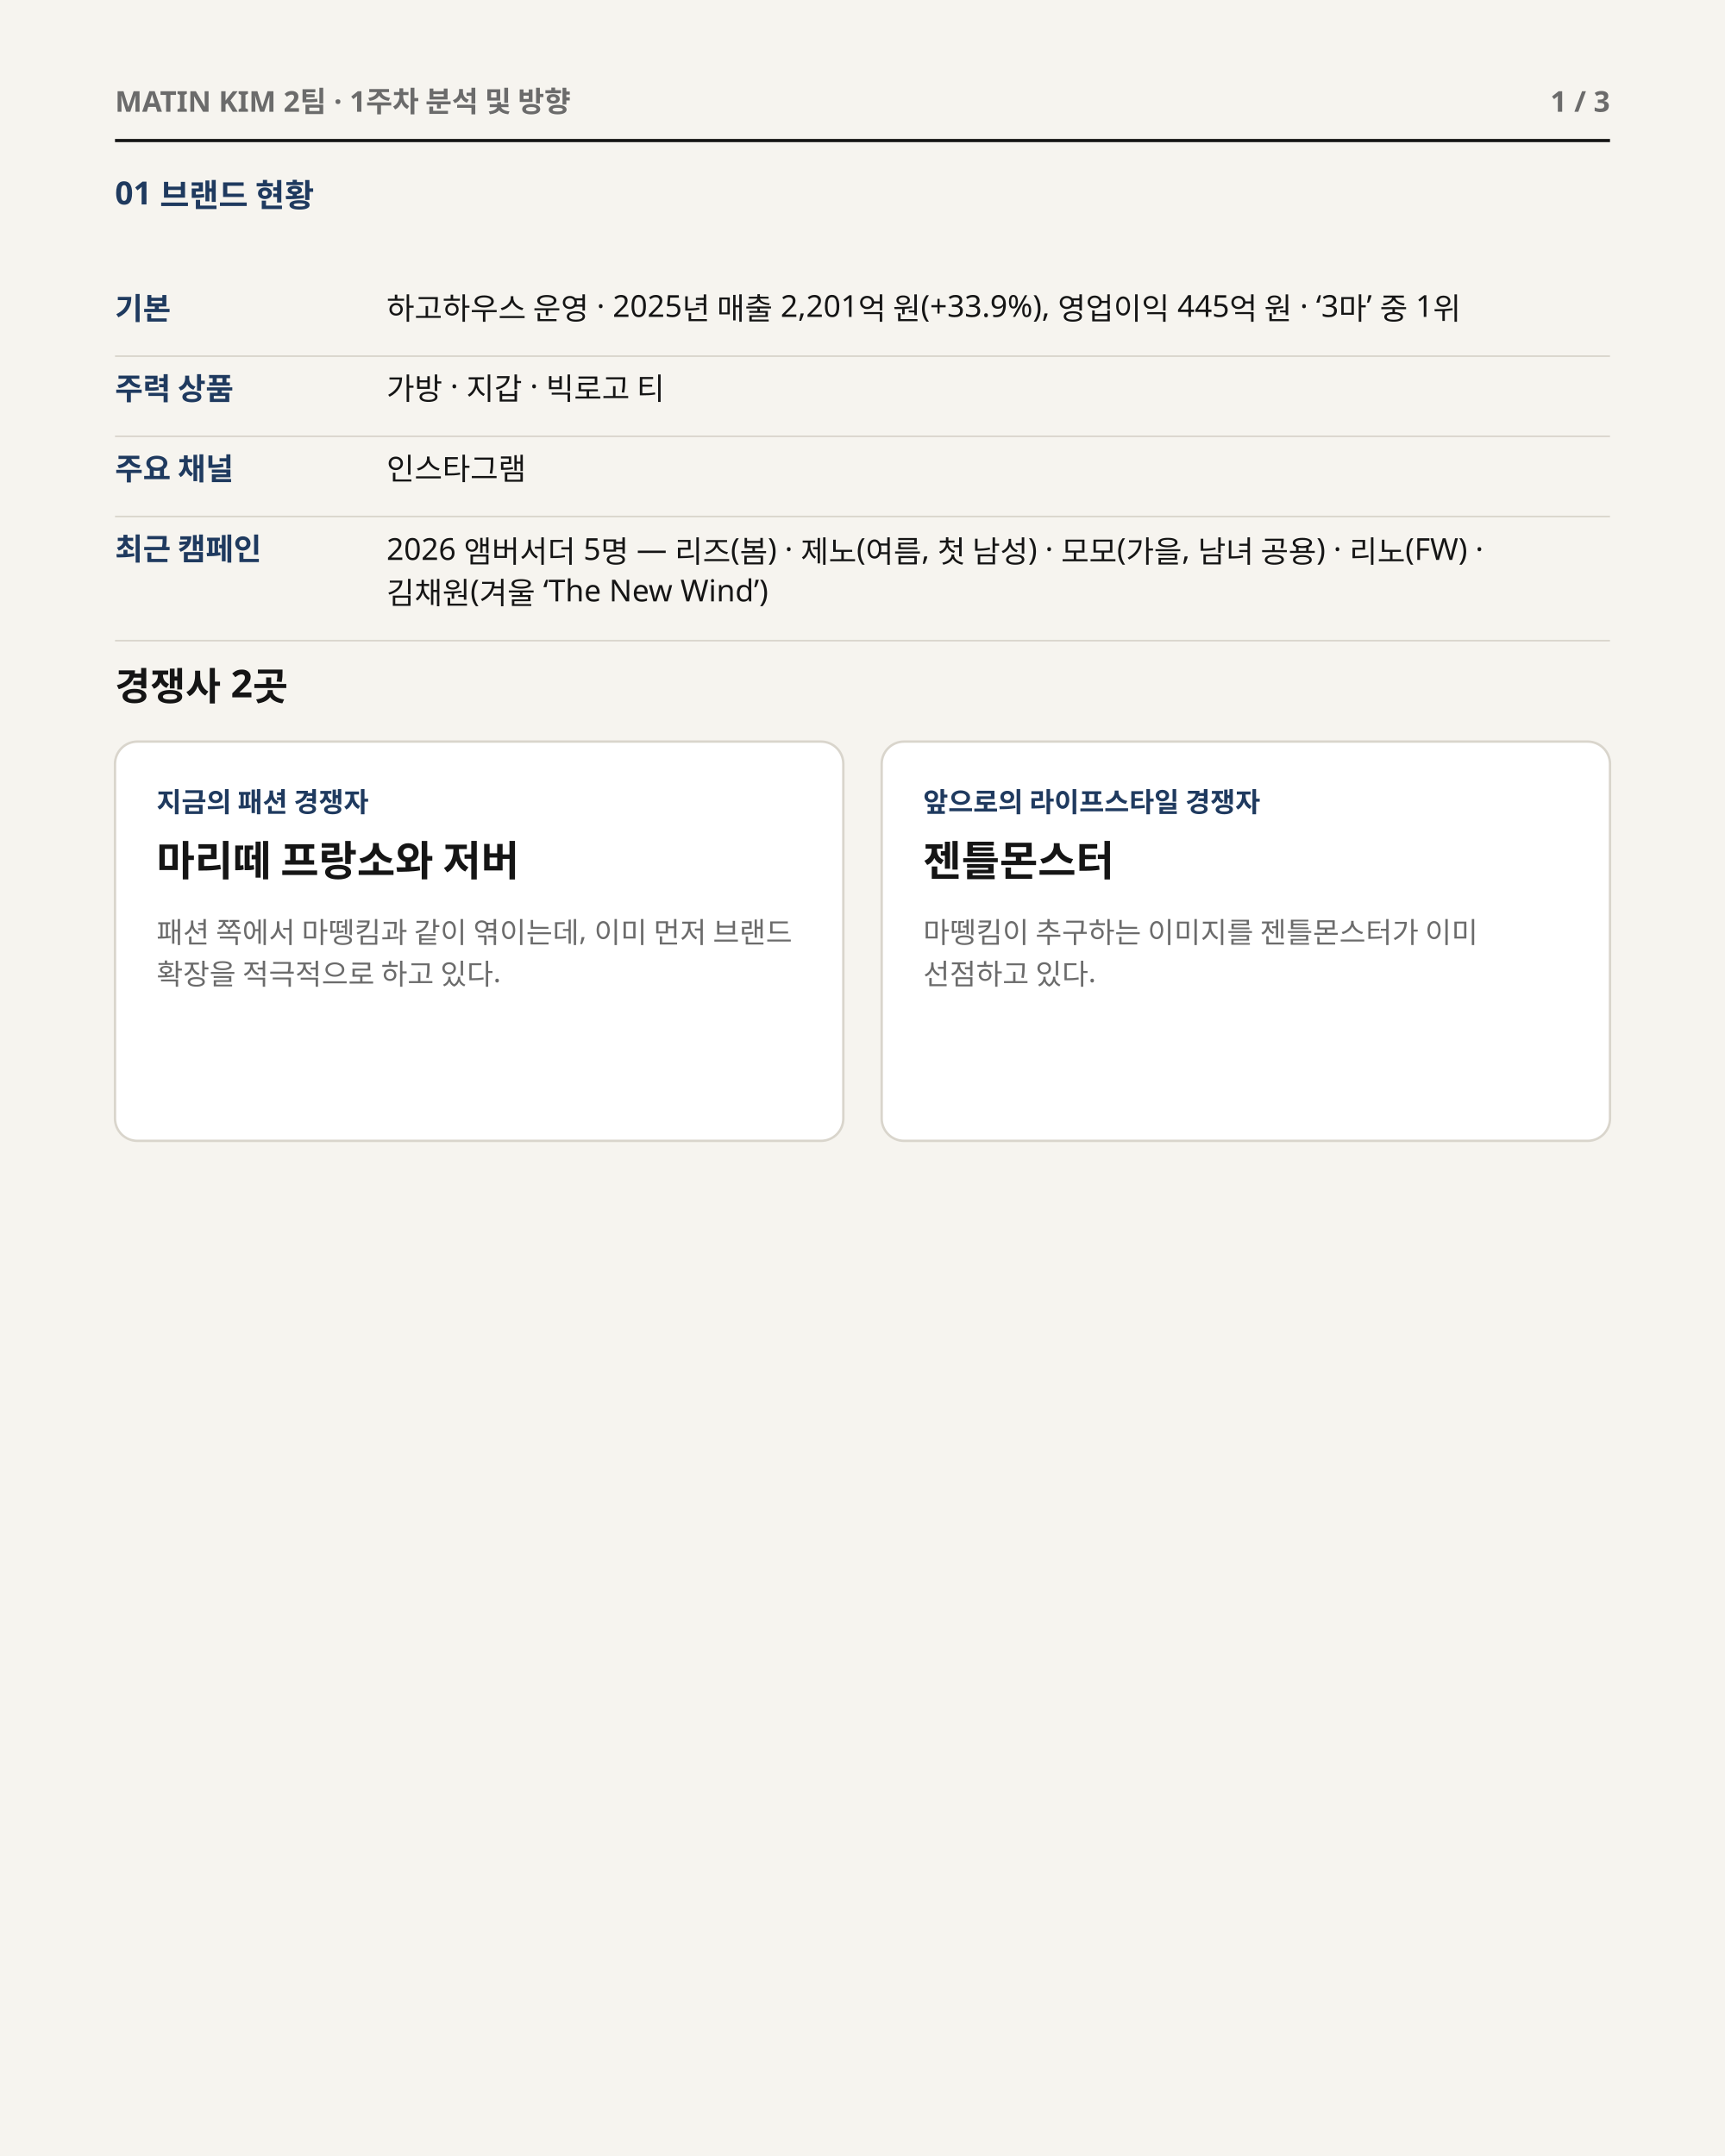
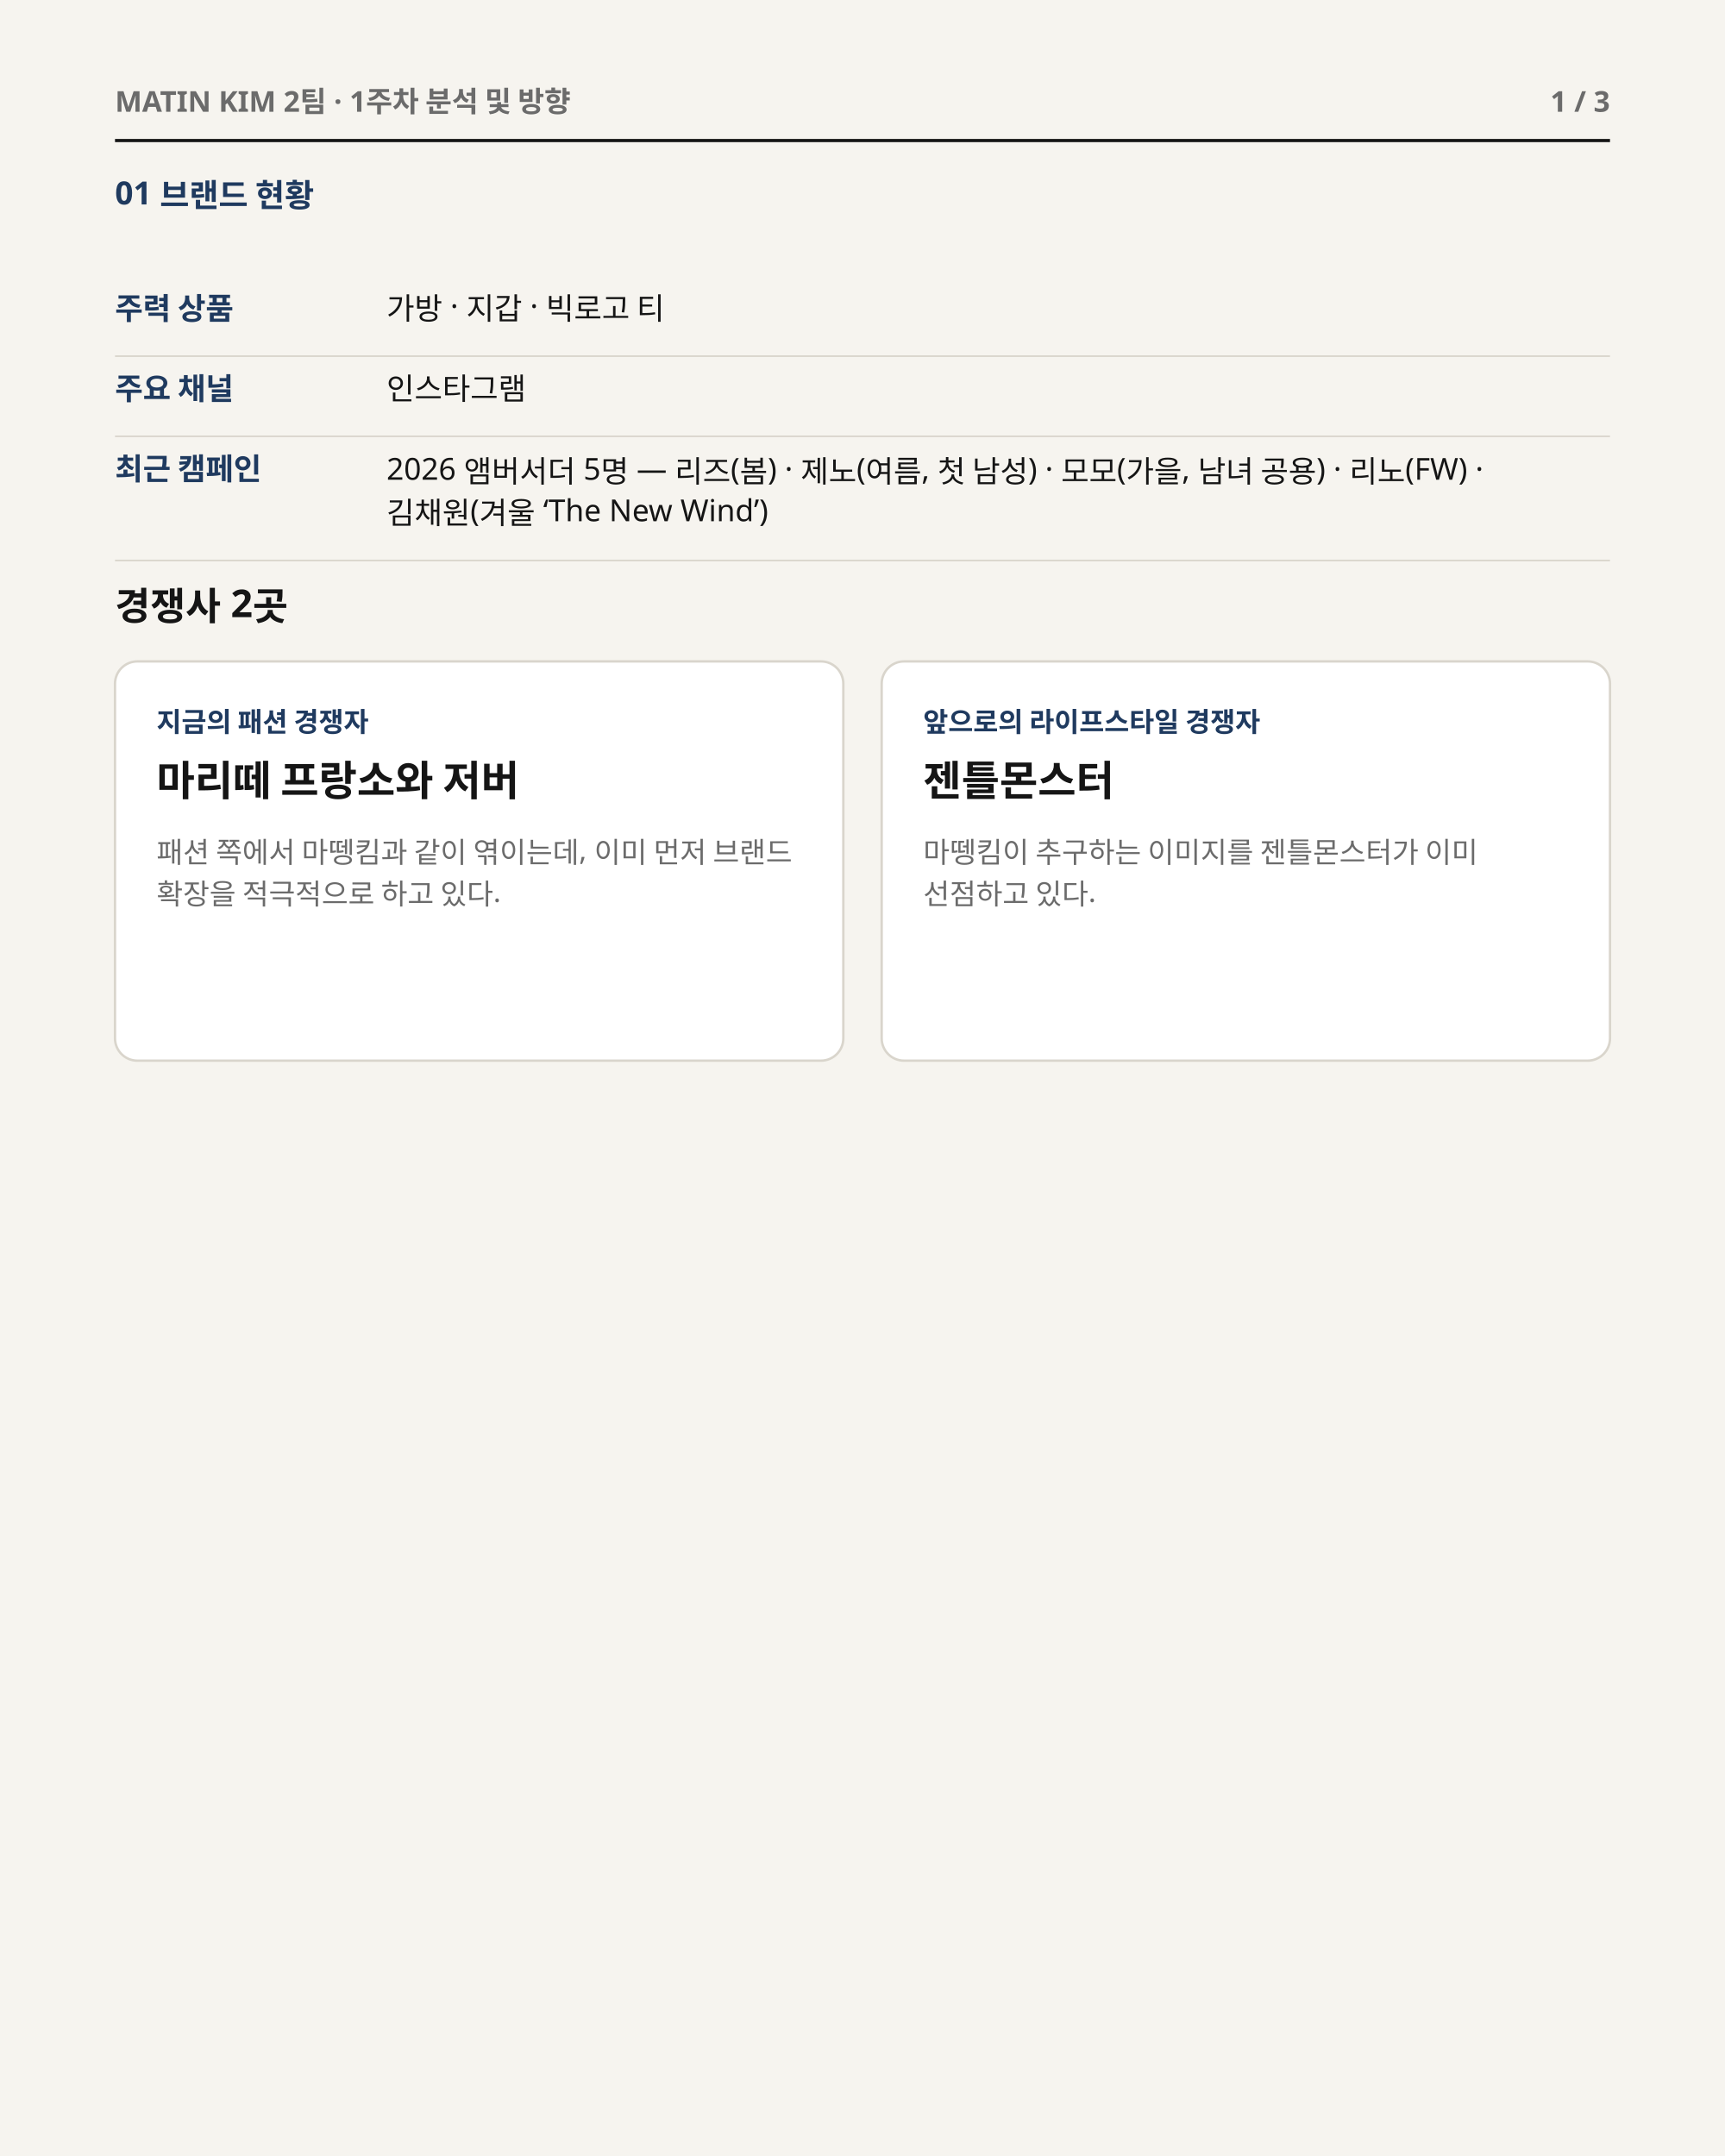
<svg xmlns="http://www.w3.org/2000/svg" width="1080" height="1350" viewBox="0 0 1080 1350">
  <rect width="1080" height="1350" fill="#F6F4EF" />
  <text x="72" y="70" font-family="Pretendard, 'Noto Sans KR', sans-serif" font-size="18" font-weight="600" fill="#6B6B6B" text-anchor="start">MATIN KIM 2팀 · 1주차 분석 및 방향</text>
  <text x="1008" y="70" font-family="Pretendard, 'Noto Sans KR', sans-serif" font-size="18" font-weight="600" fill="#6B6B6B" text-anchor="end">1 / 3</text>
  <line x1="72" y1="88" x2="1008" y2="88" stroke="#151515" stroke-width="2" />
  <text x="72" y="128" font-family="Pretendard, 'Noto Sans KR', sans-serif" font-size="20" font-weight="700" fill="#1F3A5F" text-anchor="start">01  브랜드 현황</text>
-   <text x="72" y="200" font-family="Pretendard, 'Noto Sans KR', sans-serif" font-size="19" font-weight="700" fill="#1F3A5F" text-anchor="start">기본</text>
-   <text x="242" y="200" font-family="Pretendard, 'Noto Sans KR', sans-serif" font-size="19" font-weight="400" fill="#151515" text-anchor="start">하고하우스 운영 · 2025년 매출 2,201억 원(+33.9%), 영업이익 445억 원 · ‘3마’ 중 1위</text>
+   <text x="72" y="200" font-family="Pretendard, 'Noto Sans KR', sans-serif" font-size="19" font-weight="700" fill="#1F3A5F" text-anchor="start">주력 상품</text>
+   <text x="242" y="200" font-family="Pretendard, 'Noto Sans KR', sans-serif" font-size="19" font-weight="400" fill="#151515" text-anchor="start">가방 · 지갑 · 빅로고 티</text>
  <line x1="72" y1="223.0" x2="1008" y2="223.0" stroke="#D9D5CC" stroke-width="1" />
-   <text x="72" y="250.2" font-family="Pretendard, 'Noto Sans KR', sans-serif" font-size="19" font-weight="700" fill="#1F3A5F" text-anchor="start">주력 상품</text>
-   <text x="242" y="250.2" font-family="Pretendard, 'Noto Sans KR', sans-serif" font-size="19" font-weight="400" fill="#151515" text-anchor="start">가방 · 지갑 · 빅로고 티</text>
+   <text x="72" y="250.2" font-family="Pretendard, 'Noto Sans KR', sans-serif" font-size="19" font-weight="700" fill="#1F3A5F" text-anchor="start">주요 채널</text>
+   <text x="242" y="250.2" font-family="Pretendard, 'Noto Sans KR', sans-serif" font-size="19" font-weight="400" fill="#151515" text-anchor="start">인스타그램</text>
  <line x1="72" y1="273.2" x2="1008" y2="273.2" stroke="#D9D5CC" stroke-width="1" />
-   <text x="72" y="300.4" font-family="Pretendard, 'Noto Sans KR', sans-serif" font-size="19" font-weight="700" fill="#1F3A5F" text-anchor="start">주요 채널</text>
-   <text x="242" y="300.4" font-family="Pretendard, 'Noto Sans KR', sans-serif" font-size="19" font-weight="400" fill="#151515" text-anchor="start">인스타그램</text>
-   <line x1="72" y1="323.4" x2="1008" y2="323.4" stroke="#D9D5CC" stroke-width="1" />
-   <text x="72" y="350.6" font-family="Pretendard, 'Noto Sans KR', sans-serif" font-size="19" font-weight="700" fill="#1F3A5F" text-anchor="start">최근 캠페인</text>
-   <text x="242" y="350.6" font-family="Pretendard, 'Noto Sans KR', sans-serif" font-size="19" font-weight="400" fill="#151515" text-anchor="start">2026 앰버서더 5명 — 리즈(봄) · 제노(여름, 첫 남성) · 모모(가을, 남녀 공용) · 리노(FW) ·</text>
-   <text x="242" y="378.15" font-family="Pretendard, 'Noto Sans KR', sans-serif" font-size="19" font-weight="400" fill="#151515" text-anchor="start">김채원(겨울 ‘The New Wind’)</text>
-   <line x1="72" y1="401.15" x2="1008" y2="401.15" stroke="#D9D5CC" stroke-width="1" />
-   <text x="72" y="438.35" font-family="Pretendard, 'Noto Sans KR', sans-serif" font-size="24" font-weight="800" fill="#151515" text-anchor="start">경쟁사 2곳</text>
-   <rect x="72.0" y="464.35" width="456.0" height="250" rx="14" fill="#FFFFFF" stroke="#D9D5CC" stroke-width="1.5" />
-   <text x="98.0" y="508.35" font-family="Pretendard, 'Noto Sans KR', sans-serif" font-size="17" font-weight="700" fill="#1F3A5F" text-anchor="start">지금의 패션 경쟁자</text>
-   <text x="98.0" y="548.35" font-family="Pretendard, 'Noto Sans KR', sans-serif" font-size="26" font-weight="800" fill="#151515" text-anchor="start">마리떼 프랑소와 저버</text>
-   <text x="98.0" y="590.35" font-family="Pretendard, 'Noto Sans KR', sans-serif" font-size="18" font-weight="500" fill="#6B6B6B" text-anchor="start">패션 쪽에서 마뗑킴과 같이 엮이는데, 이미 먼저 브랜드</text>
-   <text x="98.0" y="616.45" font-family="Pretendard, 'Noto Sans KR', sans-serif" font-size="18" font-weight="500" fill="#6B6B6B" text-anchor="start">확장을 적극적으로 하고 있다.</text>
-   <rect x="552.0" y="464.35" width="456.0" height="250" rx="14" fill="#FFFFFF" stroke="#D9D5CC" stroke-width="1.5" />
-   <text x="578.0" y="508.35" font-family="Pretendard, 'Noto Sans KR', sans-serif" font-size="17" font-weight="700" fill="#1F3A5F" text-anchor="start">앞으로의 라이프스타일 경쟁자</text>
-   <text x="578.0" y="548.35" font-family="Pretendard, 'Noto Sans KR', sans-serif" font-size="26" font-weight="800" fill="#151515" text-anchor="start">젠틀몬스터</text>
-   <text x="578.0" y="590.35" font-family="Pretendard, 'Noto Sans KR', sans-serif" font-size="18" font-weight="500" fill="#6B6B6B" text-anchor="start">마뗑킴이 추구하는 이미지를 젠틀몬스터가 이미</text>
-   <text x="578.0" y="616.45" font-family="Pretendard, 'Noto Sans KR', sans-serif" font-size="18" font-weight="500" fill="#6B6B6B" text-anchor="start">선점하고 있다.</text>
+   <text x="72" y="300.4" font-family="Pretendard, 'Noto Sans KR', sans-serif" font-size="19" font-weight="700" fill="#1F3A5F" text-anchor="start">최근 캠페인</text>
+   <text x="242" y="300.4" font-family="Pretendard, 'Noto Sans KR', sans-serif" font-size="19" font-weight="400" fill="#151515" text-anchor="start">2026 앰버서더 5명 — 리즈(봄) · 제노(여름, 첫 남성) · 모모(가을, 남녀 공용) · 리노(FW) ·</text>
+   <text x="242" y="327.95" font-family="Pretendard, 'Noto Sans KR', sans-serif" font-size="19" font-weight="400" fill="#151515" text-anchor="start">김채원(겨울 ‘The New Wind’)</text>
+   <line x1="72" y1="350.95" x2="1008" y2="350.95" stroke="#D9D5CC" stroke-width="1" />
+   <text x="72" y="388.15" font-family="Pretendard, 'Noto Sans KR', sans-serif" font-size="24" font-weight="800" fill="#151515" text-anchor="start">경쟁사 2곳</text>
+   <rect x="72.0" y="414.15" width="456.0" height="250" rx="14" fill="#FFFFFF" stroke="#D9D5CC" stroke-width="1.5" />
+   <text x="98.0" y="458.15" font-family="Pretendard, 'Noto Sans KR', sans-serif" font-size="17" font-weight="700" fill="#1F3A5F" text-anchor="start">지금의 패션 경쟁자</text>
+   <text x="98.0" y="498.15" font-family="Pretendard, 'Noto Sans KR', sans-serif" font-size="26" font-weight="800" fill="#151515" text-anchor="start">마리떼 프랑소와 저버</text>
+   <text x="98.0" y="540.15" font-family="Pretendard, 'Noto Sans KR', sans-serif" font-size="18" font-weight="500" fill="#6B6B6B" text-anchor="start">패션 쪽에서 마뗑킴과 같이 엮이는데, 이미 먼저 브랜드</text>
+   <text x="98.0" y="566.25" font-family="Pretendard, 'Noto Sans KR', sans-serif" font-size="18" font-weight="500" fill="#6B6B6B" text-anchor="start">확장을 적극적으로 하고 있다.</text>
+   <rect x="552.0" y="414.15" width="456.0" height="250" rx="14" fill="#FFFFFF" stroke="#D9D5CC" stroke-width="1.5" />
+   <text x="578.0" y="458.15" font-family="Pretendard, 'Noto Sans KR', sans-serif" font-size="17" font-weight="700" fill="#1F3A5F" text-anchor="start">앞으로의 라이프스타일 경쟁자</text>
+   <text x="578.0" y="498.15" font-family="Pretendard, 'Noto Sans KR', sans-serif" font-size="26" font-weight="800" fill="#151515" text-anchor="start">젠틀몬스터</text>
+   <text x="578.0" y="540.15" font-family="Pretendard, 'Noto Sans KR', sans-serif" font-size="18" font-weight="500" fill="#6B6B6B" text-anchor="start">마뗑킴이 추구하는 이미지를 젠틀몬스터가 이미</text>
+   <text x="578.0" y="566.25" font-family="Pretendard, 'Noto Sans KR', sans-serif" font-size="18" font-weight="500" fill="#6B6B6B" text-anchor="start">선점하고 있다.</text>
</svg>
